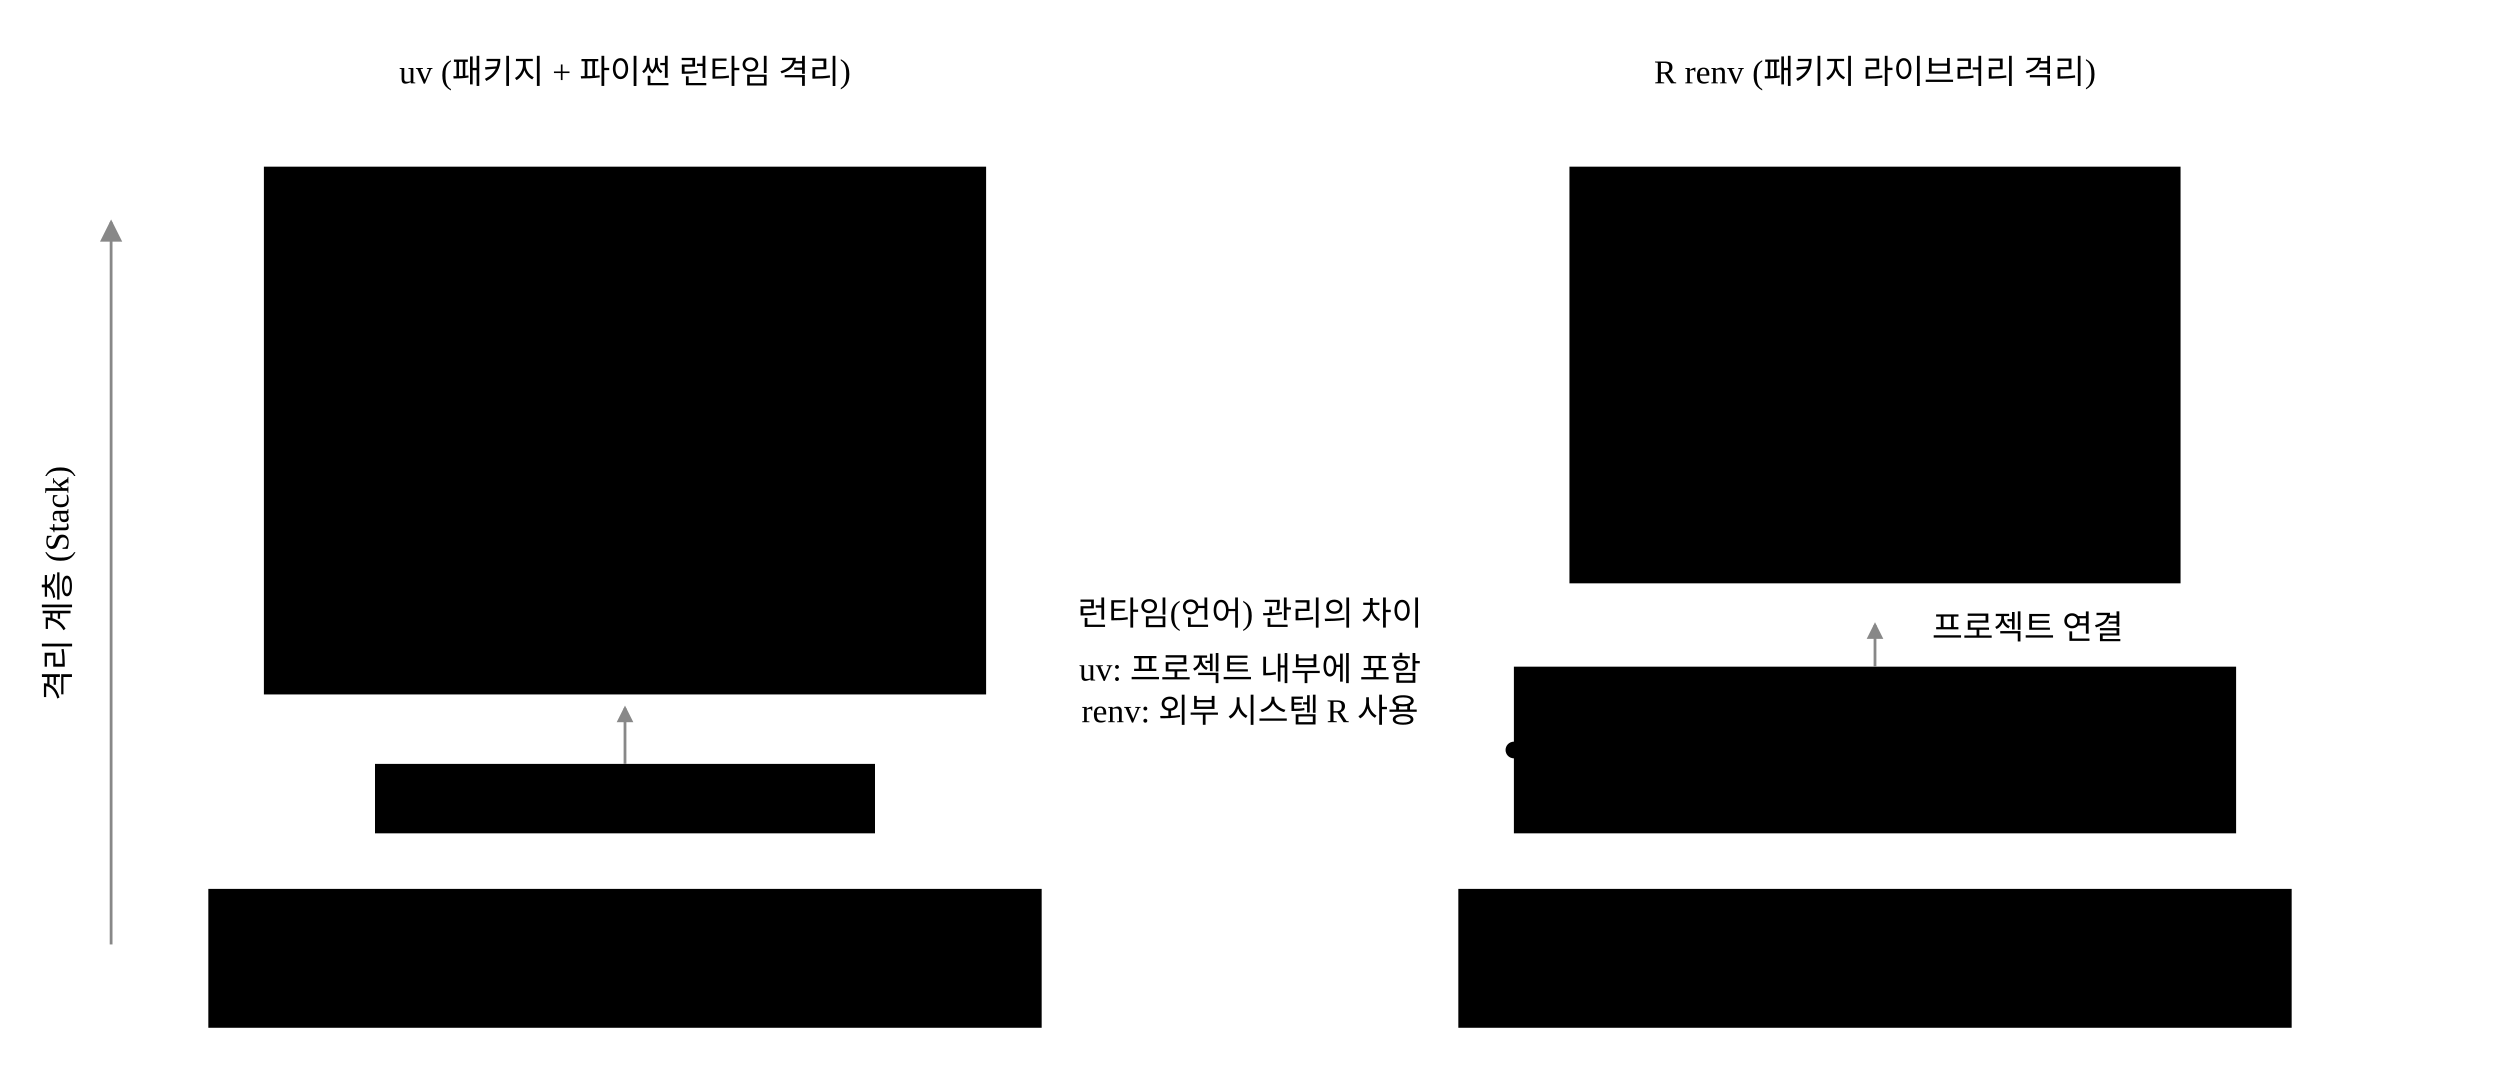
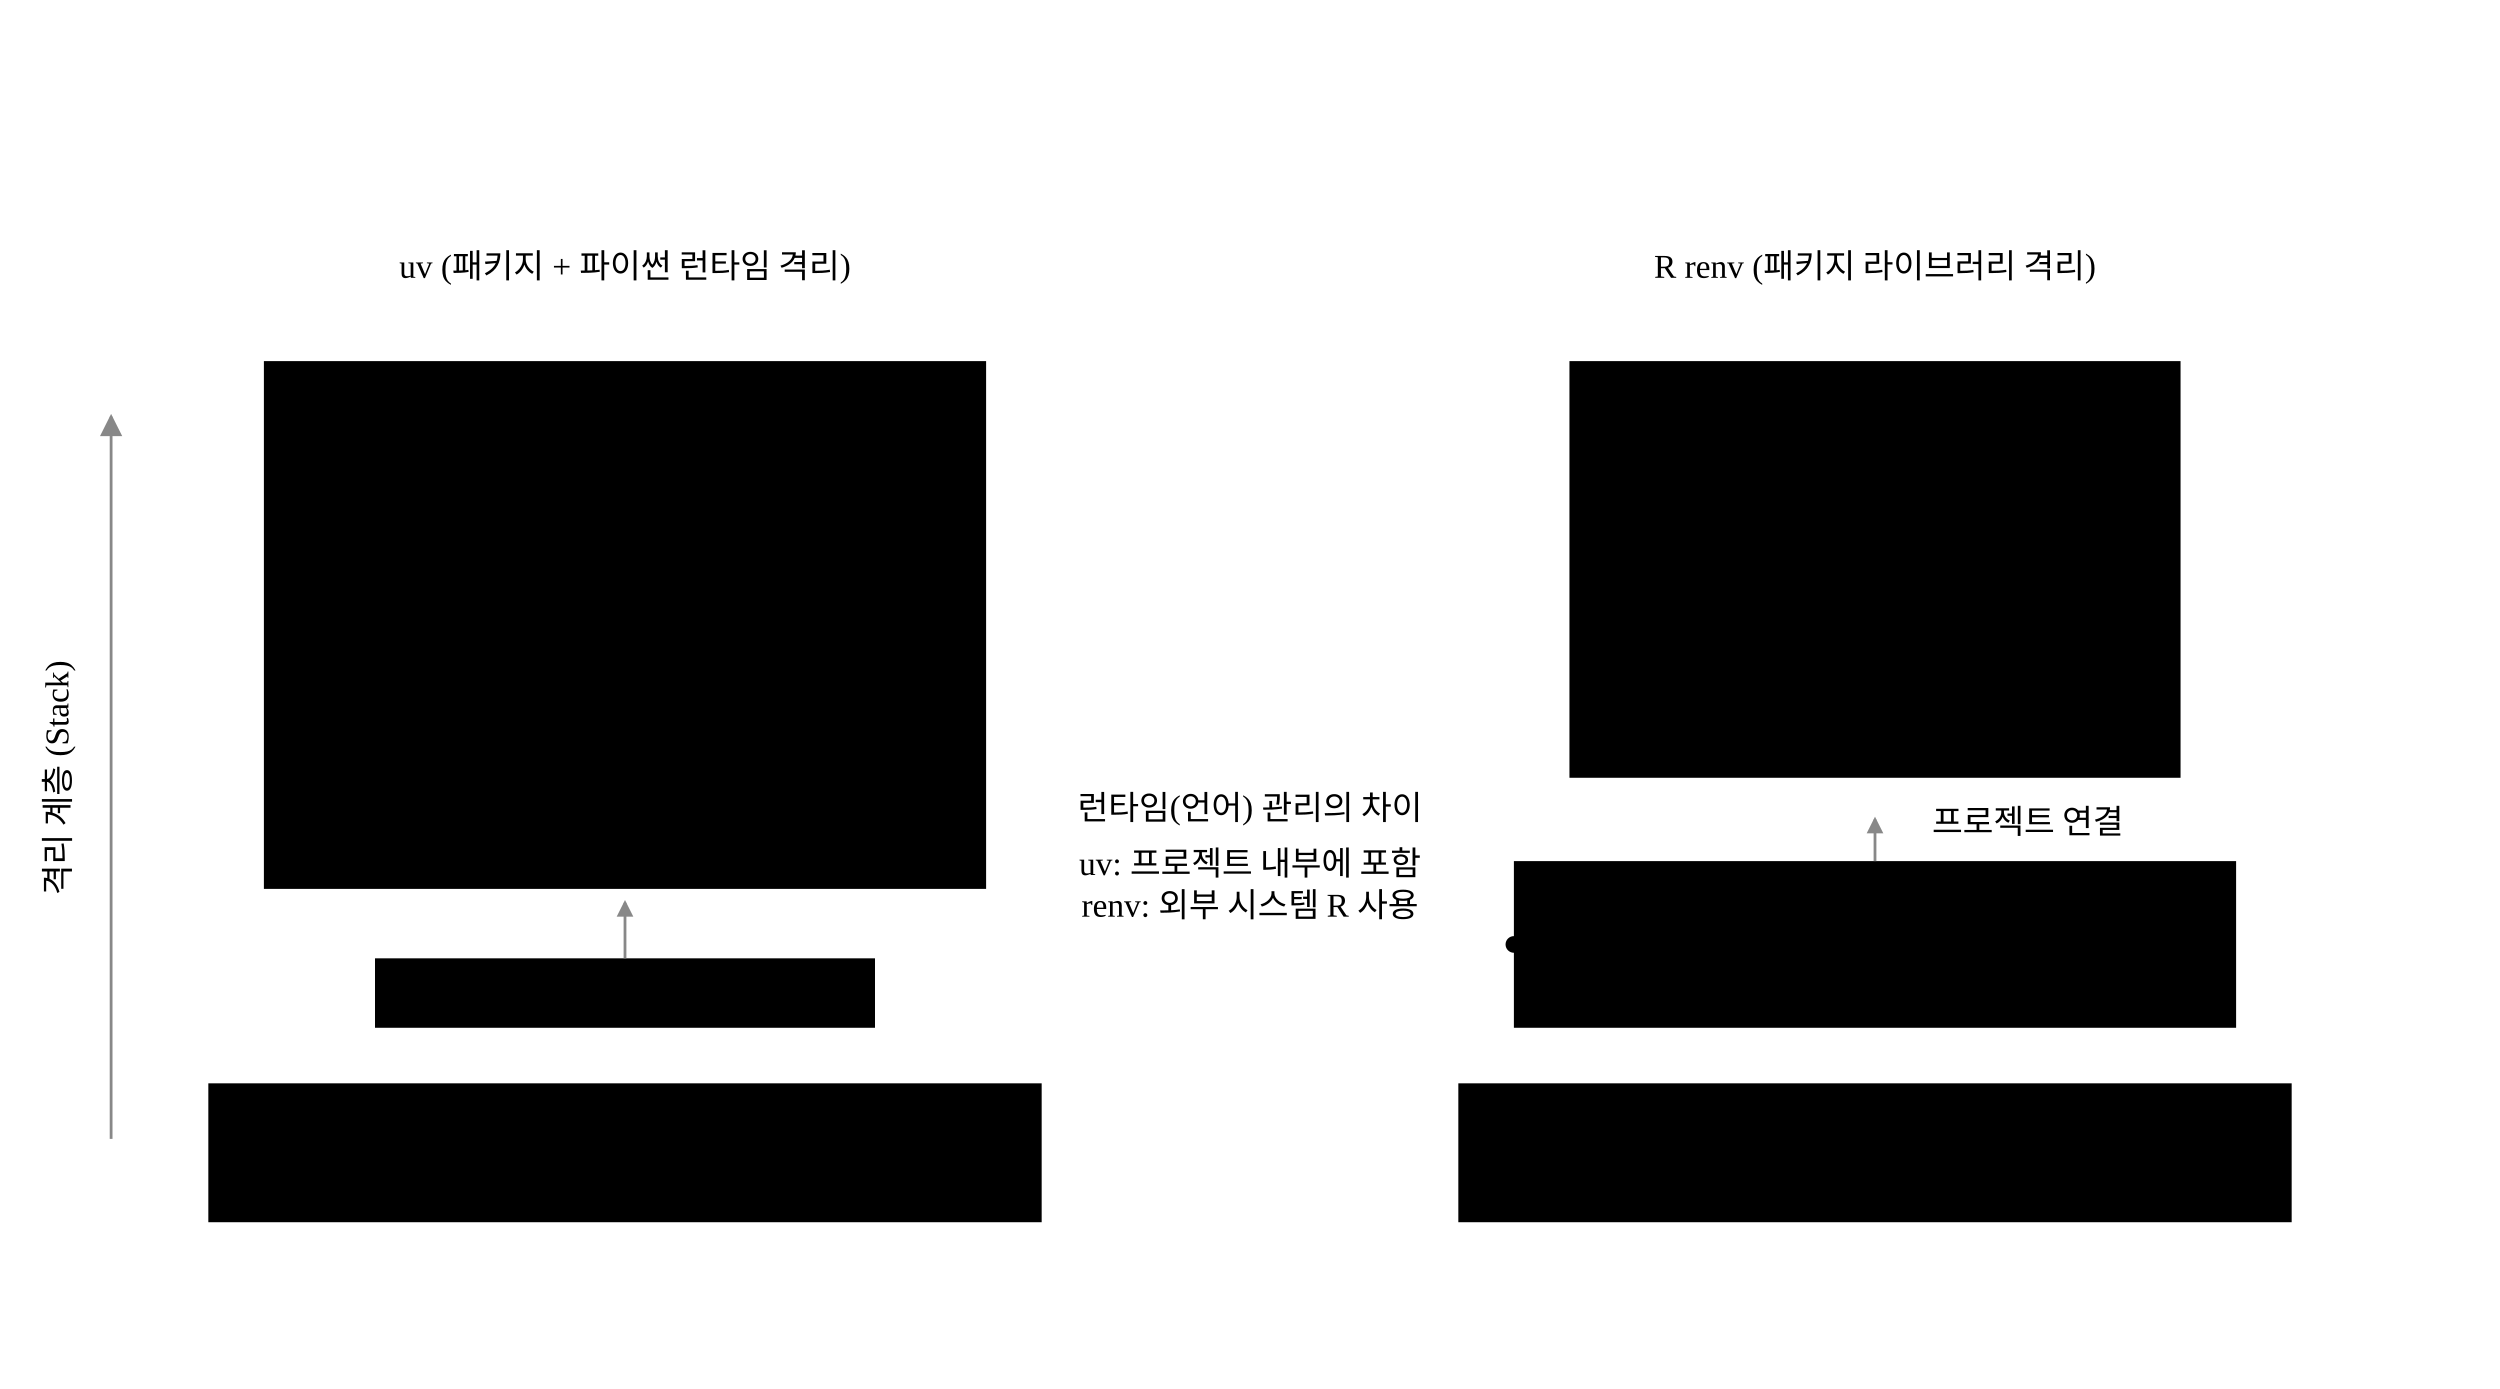
- <svg xmlns="http://www.w3.org/2000/svg" viewBox="0 70 900 390">
+ <svg xmlns="http://www.w3.org/2000/svg" viewBox="0 0 900 500">
  <defs>
    <style>
      /* Tufte Style: Strictly Grayscale, Serif, Minimal */
      .tufte-text { font-family: Palatino, 'Book Antiqua', Georgia, serif; fill: #111; }
      .title { font-size: 22px; font-weight: bold; }
      .subtitle { font-size: 14px; fill: #555; }
      .label { font-size: 15px; font-weight: bold; }
      .detail { font-size: 13px; fill: #444; }
      .note { font-size: 12px; fill: #666; font-style: italic; }

      /* Highlight Styles (Grayscale) */
      .highlight { fill: #e8e8e8; stroke: #000; stroke-width: 1.5; }
      .highlight-text { fill: #000; font-weight: bold; }
      .highlight-line { stroke: #333; stroke-width: 1.5; stroke-dasharray: 4,2; }

      /* Standard Layers */
      .layer { fill: #fff; stroke: #888; stroke-width: 1; }
      .layer-shared { fill: #f9f9f9; stroke: #bbb; stroke-width: 1; }
      .layer-isolated { fill: #f0f0f0; stroke: #666; stroke-width: 1.5; }
      .layer-emphatic { fill: #ffffff; stroke: #444; stroke-width: 1; }
      .layer-dotted { fill: none; stroke: #999; stroke-width: 1; stroke-dasharray: 3,3; }
    </style>
  </defs>
  <rect x="0" y="0" width="900" height="550" fill="#ffffff" />
  <text x="225" y="100" text-anchor="middle" class="tufte-text label">uv (패키지 + <tspan class="highlight-text">파이썬 런타임</tspan> 격리)</text>
  <rect x="75" y="390" width="300" height="50" rx="0" class="layer-shared" />
  <text x="225" y="415" text-anchor="middle" class="tufte-text detail">호스트 운영체제 (OS)</text>
  <rect x="135" y="345" width="180" height="25" rx="0" class="layer" style="stroke-dasharray: 2,2;" />
  <text x="225" y="362" text-anchor="middle" class="tufte-text note">uv 도구 (명령어 실행)</text>
  <path d="M 225 345 L 225 325" fill="none" stroke="#888" stroke-width="1" marker-end="url(#arrow-up-sm)" />
  <rect x="95" y="130" width="260" height="190" rx="0" class="layer-isolated" />
  <text x="225" y="155" text-anchor="middle" class="tufte-text label">가상 환경 (.venv)</text>
  <rect x="135" y="180" width="180" height="40" rx="0" class="layer-emphatic" />
  <text x="225" y="198" text-anchor="middle" class="tufte-text detail">파이썬 패키지</text>
  <text x="225" y="213" text-anchor="middle" class="tufte-text detail">(Lib / site-packages)</text>
  <rect x="115" y="240" width="220" height="60" rx="0" class="highlight" />
  <text x="225" y="260" text-anchor="middle" class="tufte-text label highlight-text">파이썬 인터프리터</text>
  <text x="225" y="280" text-anchor="middle" class="tufte-text detail highlight-text">(uv가 설치/관리)</text>
  <text x="225" y="295" text-anchor="middle" class="tufte-text note">시스템과 완전 분리</text>
  <text x="675" y="100" text-anchor="middle" class="tufte-text label">R renv (<tspan class="highlight-text">패키지 라이브러리</tspan> 격리)</text>
  <rect x="525" y="390" width="300" height="50" rx="0" class="layer-shared" />
  <text x="675" y="415" text-anchor="middle" class="tufte-text detail">호스트 운영체제 (OS)</text>
  <rect x="545" y="310" width="260" height="60" rx="0" class="layer-shared" />
  <text x="675" y="335" text-anchor="middle" class="tufte-text label">시스템 R 인터프리터</text>
  <text x="675" y="355" text-anchor="middle" class="tufte-text detail">(공유 자원 / renv가 관리 안함)</text>
  <path d="M 675 310 L 675 295" fill="none" stroke="#888" stroke-width="1" marker-end="url(#arrow-up-sm)" />
  <text x="730" y="300" text-anchor="middle" class="tufte-text note">프로젝트 연결</text>
  <rect x="565" y="130" width="220" height="150" rx="0" class="layer-isolated" />
  <text x="675" y="155" text-anchor="middle" class="tufte-text label">renv 프로젝트 폴더</text>
  <rect x="585" y="180" width="180" height="80" rx="0" class="layer-emphatic" />
  <text x="675" y="210" text-anchor="middle" class="tufte-text detail">R 패키지 라이브러리</text>
  <text x="675" y="230" text-anchor="middle" class="tufte-text detail">(renv/library)</text>
  <text x="675" y="250" text-anchor="middle" class="tufte-text note">버전별 패키지 스냅샷</text>
  <path d="M 40 410 L 40 150" fill="none" stroke="#888" stroke-width="1" marker-end="url(#arrow-up)" />
  <text x="25" y="280" text-anchor="middle" class="tufte-text note" transform="rotate(-90, 25, 280)">격리 계층 (Stack)</text>
  <defs>
    <marker id="arrow-up" markerWidth="8" markerHeight="8" refX="7" refY="4" orient="auto">
      <path d="M 0 0 L 8 4 L 0 8 z" fill="#888" />
    </marker>
    <marker id="arrow-up-sm" markerWidth="6" markerHeight="6" refX="5" refY="3" orient="auto">
      <path d="M 0 0 L 6 3 L 0 6 z" fill="#888" />
    </marker>
  </defs>
  <line x1="335" y1="270" x2="545" y2="340" class="highlight-line" />
  <circle cx="335" cy="270" r="3" fill="#000" />
  <circle cx="545" cy="340" r="3" fill="#000" />
  <text x="450" y="295" text-anchor="middle" class="tufte-text label highlight-text">런타임(언어) 관리의 차이</text>
  <text x="450" y="315" text-anchor="middle" class="tufte-text detail" style="fill:#000;">uv: 프로젝트 내부에 포함</text>
  <text x="450" y="330" text-anchor="middle" class="tufte-text detail" style="fill:#000;">renv: 외부 시스템 R 사용</text>
</svg>
